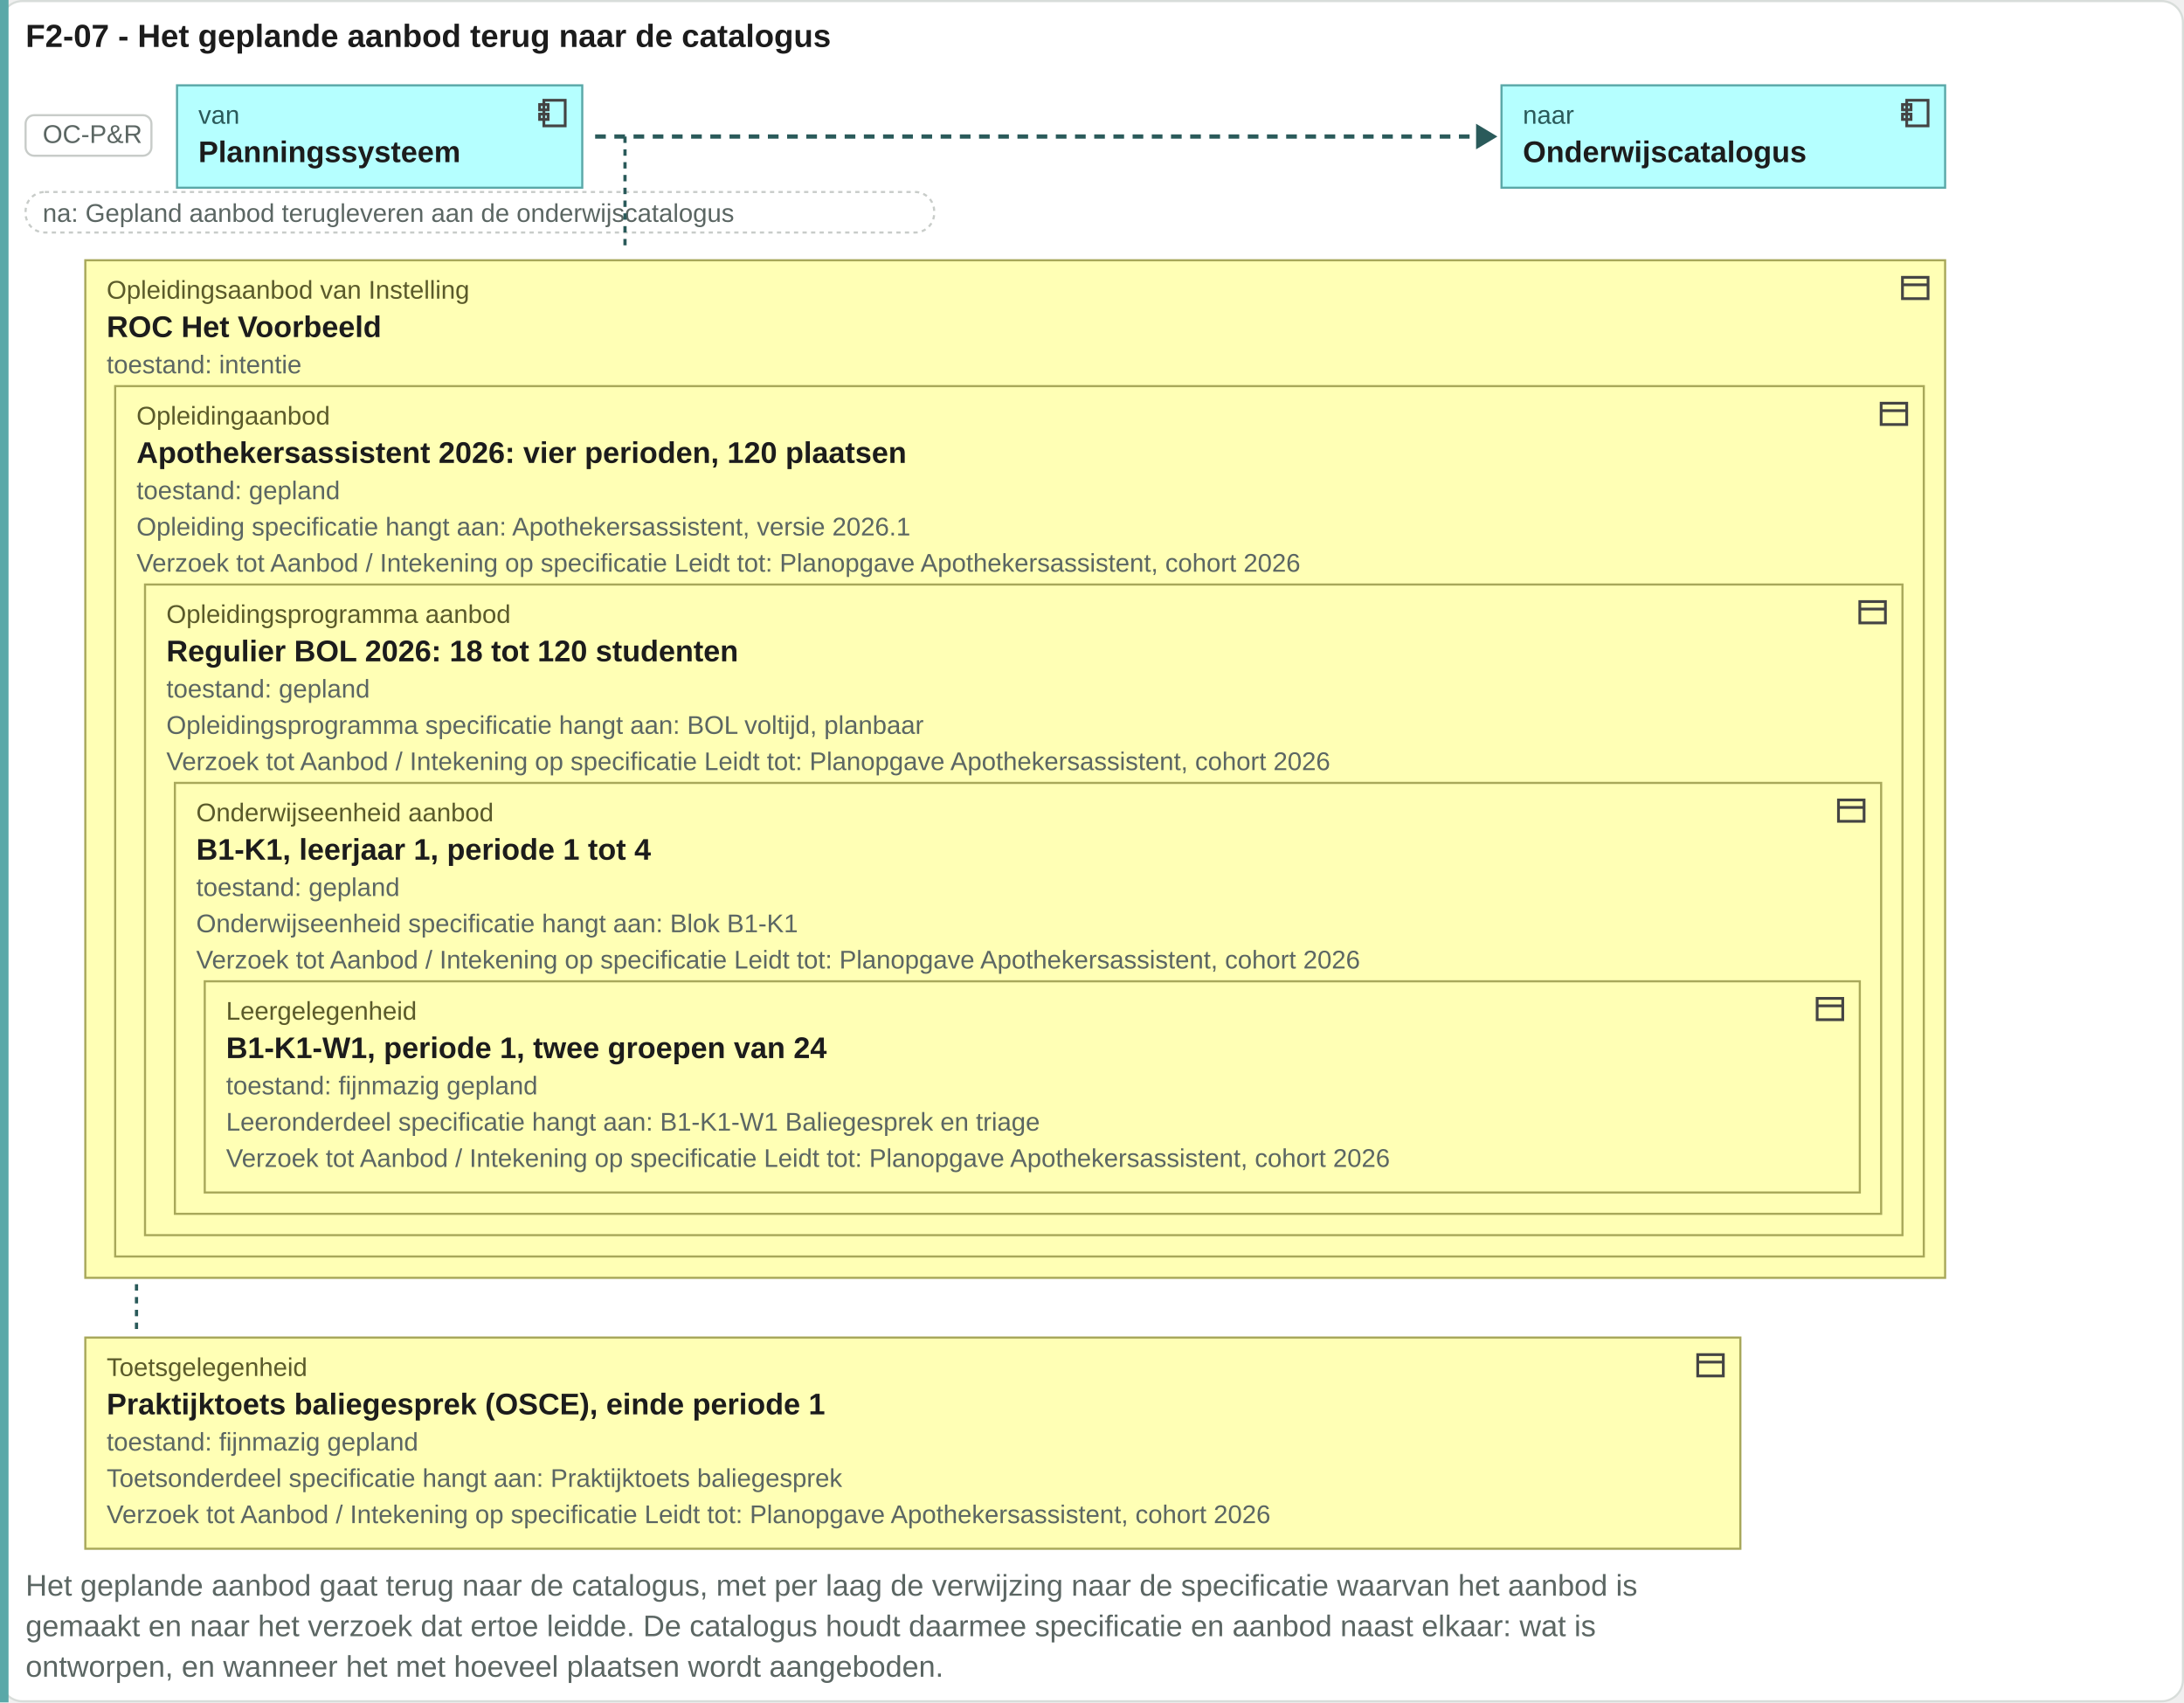
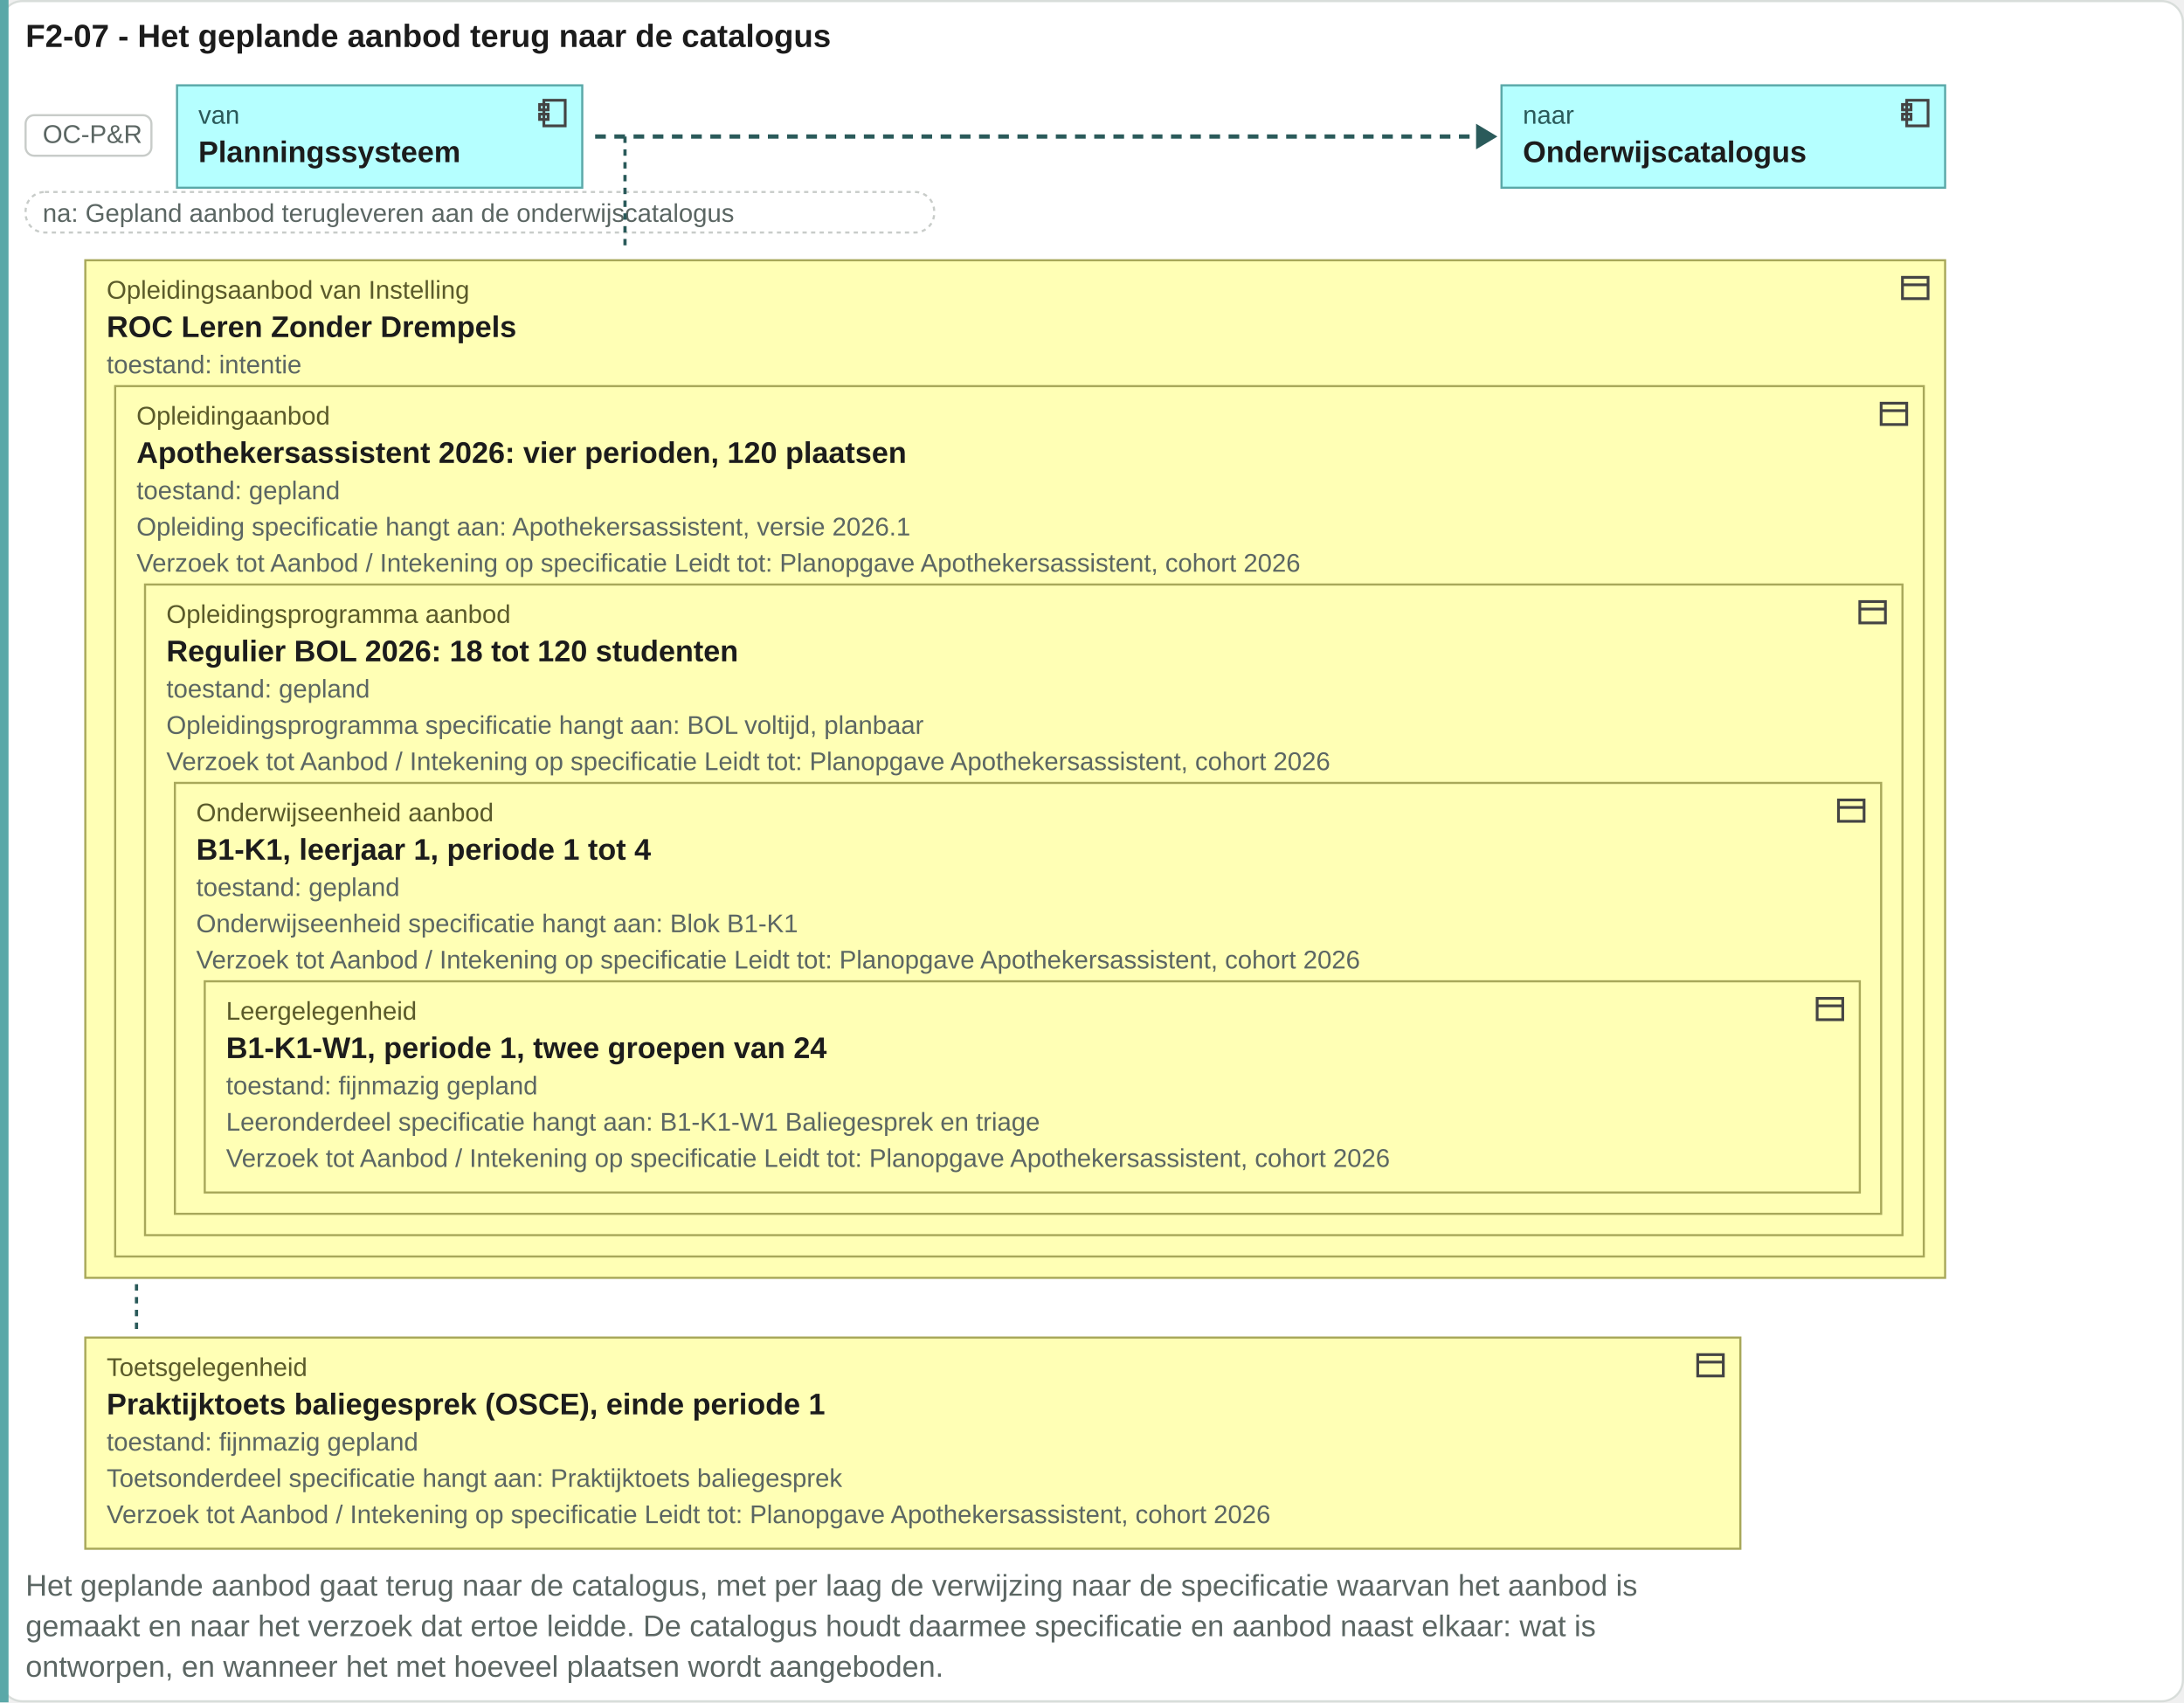
<svg xmlns="http://www.w3.org/2000/svg" viewBox="0 0 1024 798" width="1024" height="798">
  <rect x="0.5" y="0.5" width="1023" height="797" rx="10" fill="#ffffff" stroke="#d8ddda" />
  <text x="12" y="22" font-family="Arial, Helvetica, sans-serif" font-size="15" font-weight="bold" fill="#1c1c1c" text-anchor="start">F2-07 - Het geplande aanbod terug naar de catalogus</text>
  <rect x="0" y="0" width="4" height="798" fill="#5aa8a8" />
  <rect x="12" y="54" width="59" height="19" rx="4" fill="#ffffff" stroke="#c8ccc9" />
  <text x="20" y="67" font-family="Arial, Helvetica, sans-serif" font-size="12" fill="#5b6663" text-anchor="start">OC-P&amp;R</text>
  <rect x="83" y="40" width="190" height="48" rx="0" fill="#b5ffff" stroke="#5aa8a8" />
  <g transform="translate(251,45)" fill="none" stroke="#444" stroke-width="1.3">
    <rect x="4" y="2" width="10" height="12" />
    <rect x="2" y="4" width="4" height="2.5" />
    <rect x="2" y="8.5" width="4" height="2.5" />
  </g>
  <text x="93" y="58" font-family="Arial, Helvetica, sans-serif" font-size="12" fill="#2a5a5a" text-anchor="start">van</text>
  <text x="93" y="76" font-family="Arial, Helvetica, sans-serif" font-size="14" font-weight="bold" fill="#1c1c1c" text-anchor="start">Planningssysteem</text>
  <path d="M279.04 64H694.08" stroke="#2a5a5a" stroke-width="2" stroke-dasharray="5 4" />
  <path d="M692.08 58l10 6-10 6z" fill="#2a5a5a" />
  <rect x="704" y="40" width="208" height="48" rx="0" fill="#b5ffff" stroke="#5aa8a8" />
  <g transform="translate(890,45)" fill="none" stroke="#444" stroke-width="1.3">
    <rect x="4" y="2" width="10" height="12" />
    <rect x="2" y="4" width="4" height="2.5" />
    <rect x="2" y="8.5" width="4" height="2.5" />
  </g>
  <text x="714" y="58" font-family="Arial, Helvetica, sans-serif" font-size="12" fill="#2a5a5a" text-anchor="start">naar</text>
  <text x="714" y="76" font-family="Arial, Helvetica, sans-serif" font-size="14" font-weight="bold" fill="#1c1c1c" text-anchor="start">Onderwijscatalogus</text>
  <rect x="12" y="90" width="426" height="19" rx="9" fill="#ffffff" stroke="#c8ccc9" stroke-dasharray="2 2" />
  <text x="20" y="104" font-family="Arial, Helvetica, sans-serif" font-size="12" fill="#5b6663" text-anchor="start">na: Gepland aanbod terugleveren aan de onderwijscatalogus</text>
  <path d="M293.04 64V118" stroke="#2a5a5a" stroke-width="1.5" stroke-dasharray="3 3" />
  <path d="M64 122V623" stroke="#2a5a5a" stroke-width="1.5" stroke-dasharray="3 3" />
  <rect x="40" y="122" width="872" height="477" rx="0" fill="#ffffb5" stroke="#a8a85a" />
  <g transform="translate(890,127)" fill="none" stroke="#444" stroke-width="1.3">
    <rect x="2" y="3" width="12" height="10" />
    <path d="M2 6.5h12" />
  </g>
  <text x="50" y="140" font-family="Arial, Helvetica, sans-serif" font-size="12" fill="#5a5a2a" text-anchor="start">Opleidingsaanbod van Instelling</text>
-   <text x="50" y="158" font-family="Arial, Helvetica, sans-serif" font-size="14" font-weight="bold" fill="#1c1c1c" text-anchor="start">ROC Het Voorbeeld</text>
+   <text x="50" y="158" font-family="Arial, Helvetica, sans-serif" font-size="14" font-weight="bold" fill="#1c1c1c" text-anchor="start">ROC Leren Zonder Drempels</text>
  <rect x="54" y="181" width="848" height="408" rx="0" fill="#ffffb5" stroke="#a8a85a" />
  <g transform="translate(880,186)" fill="none" stroke="#444" stroke-width="1.3">
    <rect x="2" y="3" width="12" height="10" />
    <path d="M2 6.5h12" />
  </g>
  <text x="64" y="199" font-family="Arial, Helvetica, sans-serif" font-size="12" fill="#5a5a2a" text-anchor="start">Opleidingaanbod</text>
  <text x="64" y="217" font-family="Arial, Helvetica, sans-serif" font-size="14" font-weight="bold" fill="#1c1c1c" text-anchor="start">Apothekersassistent 2026: vier perioden, 120 plaatsen</text>
  <rect x="68" y="274" width="824" height="305" rx="0" fill="#ffffb5" stroke="#a8a85a" />
  <g transform="translate(870,279)" fill="none" stroke="#444" stroke-width="1.3">
    <rect x="2" y="3" width="12" height="10" />
    <path d="M2 6.5h12" />
  </g>
  <text x="78" y="292" font-family="Arial, Helvetica, sans-serif" font-size="12" fill="#5a5a2a" text-anchor="start">Opleidingsprogramma aanbod</text>
  <text x="78" y="310" font-family="Arial, Helvetica, sans-serif" font-size="14" font-weight="bold" fill="#1c1c1c" text-anchor="start">Regulier BOL 2026: 18 tot 120 studenten</text>
  <rect x="82" y="367" width="800" height="202" rx="0" fill="#ffffb5" stroke="#a8a85a" />
  <g transform="translate(860,372)" fill="none" stroke="#444" stroke-width="1.3">
    <rect x="2" y="3" width="12" height="10" />
    <path d="M2 6.5h12" />
  </g>
  <text x="92" y="385" font-family="Arial, Helvetica, sans-serif" font-size="12" fill="#5a5a2a" text-anchor="start">Onderwijseenheid aanbod</text>
  <text x="92" y="403" font-family="Arial, Helvetica, sans-serif" font-size="14" font-weight="bold" fill="#1c1c1c" text-anchor="start">B1-K1, leerjaar 1, periode 1 tot 4</text>
  <rect x="96" y="460" width="776" height="99" rx="0" fill="#ffffb5" stroke="#a8a85a" />
  <g transform="translate(850,465)" fill="none" stroke="#444" stroke-width="1.3">
    <rect x="2" y="3" width="12" height="10" />
    <path d="M2 6.5h12" />
  </g>
  <text x="106" y="478" font-family="Arial, Helvetica, sans-serif" font-size="12" fill="#5a5a2a" text-anchor="start">Leergelegenheid</text>
  <text x="106" y="496" font-family="Arial, Helvetica, sans-serif" font-size="14" font-weight="bold" fill="#1c1c1c" text-anchor="start">B1-K1-W1, periode 1, twee groepen van 24</text>
  <text x="106" y="513" font-family="Arial, Helvetica, sans-serif" font-size="12" fill="#5b6663" text-anchor="start">toestand: fijnmazig gepland</text>
  <text x="106" y="530" font-family="Arial, Helvetica, sans-serif" font-size="12" fill="#5b6663" text-anchor="start">Leeronderdeel specificatie hangt aan: B1-K1-W1 Baliegesprek en triage</text>
  <text x="106" y="547" font-family="Arial, Helvetica, sans-serif" font-size="12" fill="#5b6663" text-anchor="start">Verzoek tot Aanbod / Intekening op specificatie Leidt tot: Planopgave Apothekersassistent, cohort 2026</text>
  <text x="92" y="420" font-family="Arial, Helvetica, sans-serif" font-size="12" fill="#5b6663" text-anchor="start">toestand: gepland</text>
  <text x="92" y="437" font-family="Arial, Helvetica, sans-serif" font-size="12" fill="#5b6663" text-anchor="start">Onderwijseenheid specificatie hangt aan: Blok B1-K1</text>
  <text x="92" y="454" font-family="Arial, Helvetica, sans-serif" font-size="12" fill="#5b6663" text-anchor="start">Verzoek tot Aanbod / Intekening op specificatie Leidt tot: Planopgave Apothekersassistent, cohort 2026</text>
  <text x="78" y="327" font-family="Arial, Helvetica, sans-serif" font-size="12" fill="#5b6663" text-anchor="start">toestand: gepland</text>
  <text x="78" y="344" font-family="Arial, Helvetica, sans-serif" font-size="12" fill="#5b6663" text-anchor="start">Opleidingsprogramma specificatie hangt aan: BOL voltijd, planbaar</text>
  <text x="78" y="361" font-family="Arial, Helvetica, sans-serif" font-size="12" fill="#5b6663" text-anchor="start">Verzoek tot Aanbod / Intekening op specificatie Leidt tot: Planopgave Apothekersassistent, cohort 2026</text>
  <text x="64" y="234" font-family="Arial, Helvetica, sans-serif" font-size="12" fill="#5b6663" text-anchor="start">toestand: gepland</text>
  <text x="64" y="251" font-family="Arial, Helvetica, sans-serif" font-size="12" fill="#5b6663" text-anchor="start">Opleiding specificatie hangt aan: Apothekersassistent, versie 2026.1</text>
  <text x="64" y="268" font-family="Arial, Helvetica, sans-serif" font-size="12" fill="#5b6663" text-anchor="start">Verzoek tot Aanbod / Intekening op specificatie Leidt tot: Planopgave Apothekersassistent, cohort 2026</text>
  <text x="50" y="175" font-family="Arial, Helvetica, sans-serif" font-size="12" fill="#5b6663" text-anchor="start">toestand: intentie</text>
  <rect x="40" y="627" width="776" height="99" rx="0" fill="#ffffb5" stroke="#a8a85a" />
  <g transform="translate(794,632)" fill="none" stroke="#444" stroke-width="1.3">
    <rect x="2" y="3" width="12" height="10" />
    <path d="M2 6.5h12" />
  </g>
  <text x="50" y="645" font-family="Arial, Helvetica, sans-serif" font-size="12" fill="#5a5a2a" text-anchor="start">Toetsgelegenheid</text>
  <text x="50" y="663" font-family="Arial, Helvetica, sans-serif" font-size="14" font-weight="bold" fill="#1c1c1c" text-anchor="start">Praktijktoets baliegesprek (OSCE), einde periode 1</text>
  <text x="50" y="680" font-family="Arial, Helvetica, sans-serif" font-size="12" fill="#5b6663" text-anchor="start">toestand: fijnmazig gepland</text>
  <text x="50" y="697" font-family="Arial, Helvetica, sans-serif" font-size="12" fill="#5b6663" text-anchor="start">Toetsonderdeel specificatie hangt aan: Praktijktoets baliegesprek</text>
  <text x="50" y="714" font-family="Arial, Helvetica, sans-serif" font-size="12" fill="#5b6663" text-anchor="start">Verzoek tot Aanbod / Intekening op specificatie Leidt tot: Planopgave Apothekersassistent, cohort 2026</text>
  <text x="12" y="748" font-family="Arial, Helvetica, sans-serif" font-size="14" fill="#5b6663" text-anchor="start">Het geplande aanbod gaat terug naar de catalogus, met per laag de verwijzing naar de specificatie waarvan het aanbod is</text>
  <text x="12" y="767" font-family="Arial, Helvetica, sans-serif" font-size="14" fill="#5b6663" text-anchor="start">gemaakt en naar het verzoek dat ertoe leidde. De catalogus houdt daarmee specificatie en aanbod naast elkaar: wat is</text>
  <text x="12" y="786" font-family="Arial, Helvetica, sans-serif" font-size="14" fill="#5b6663" text-anchor="start">ontworpen, en wanneer het met hoeveel plaatsen wordt aangeboden.</text>
</svg>
